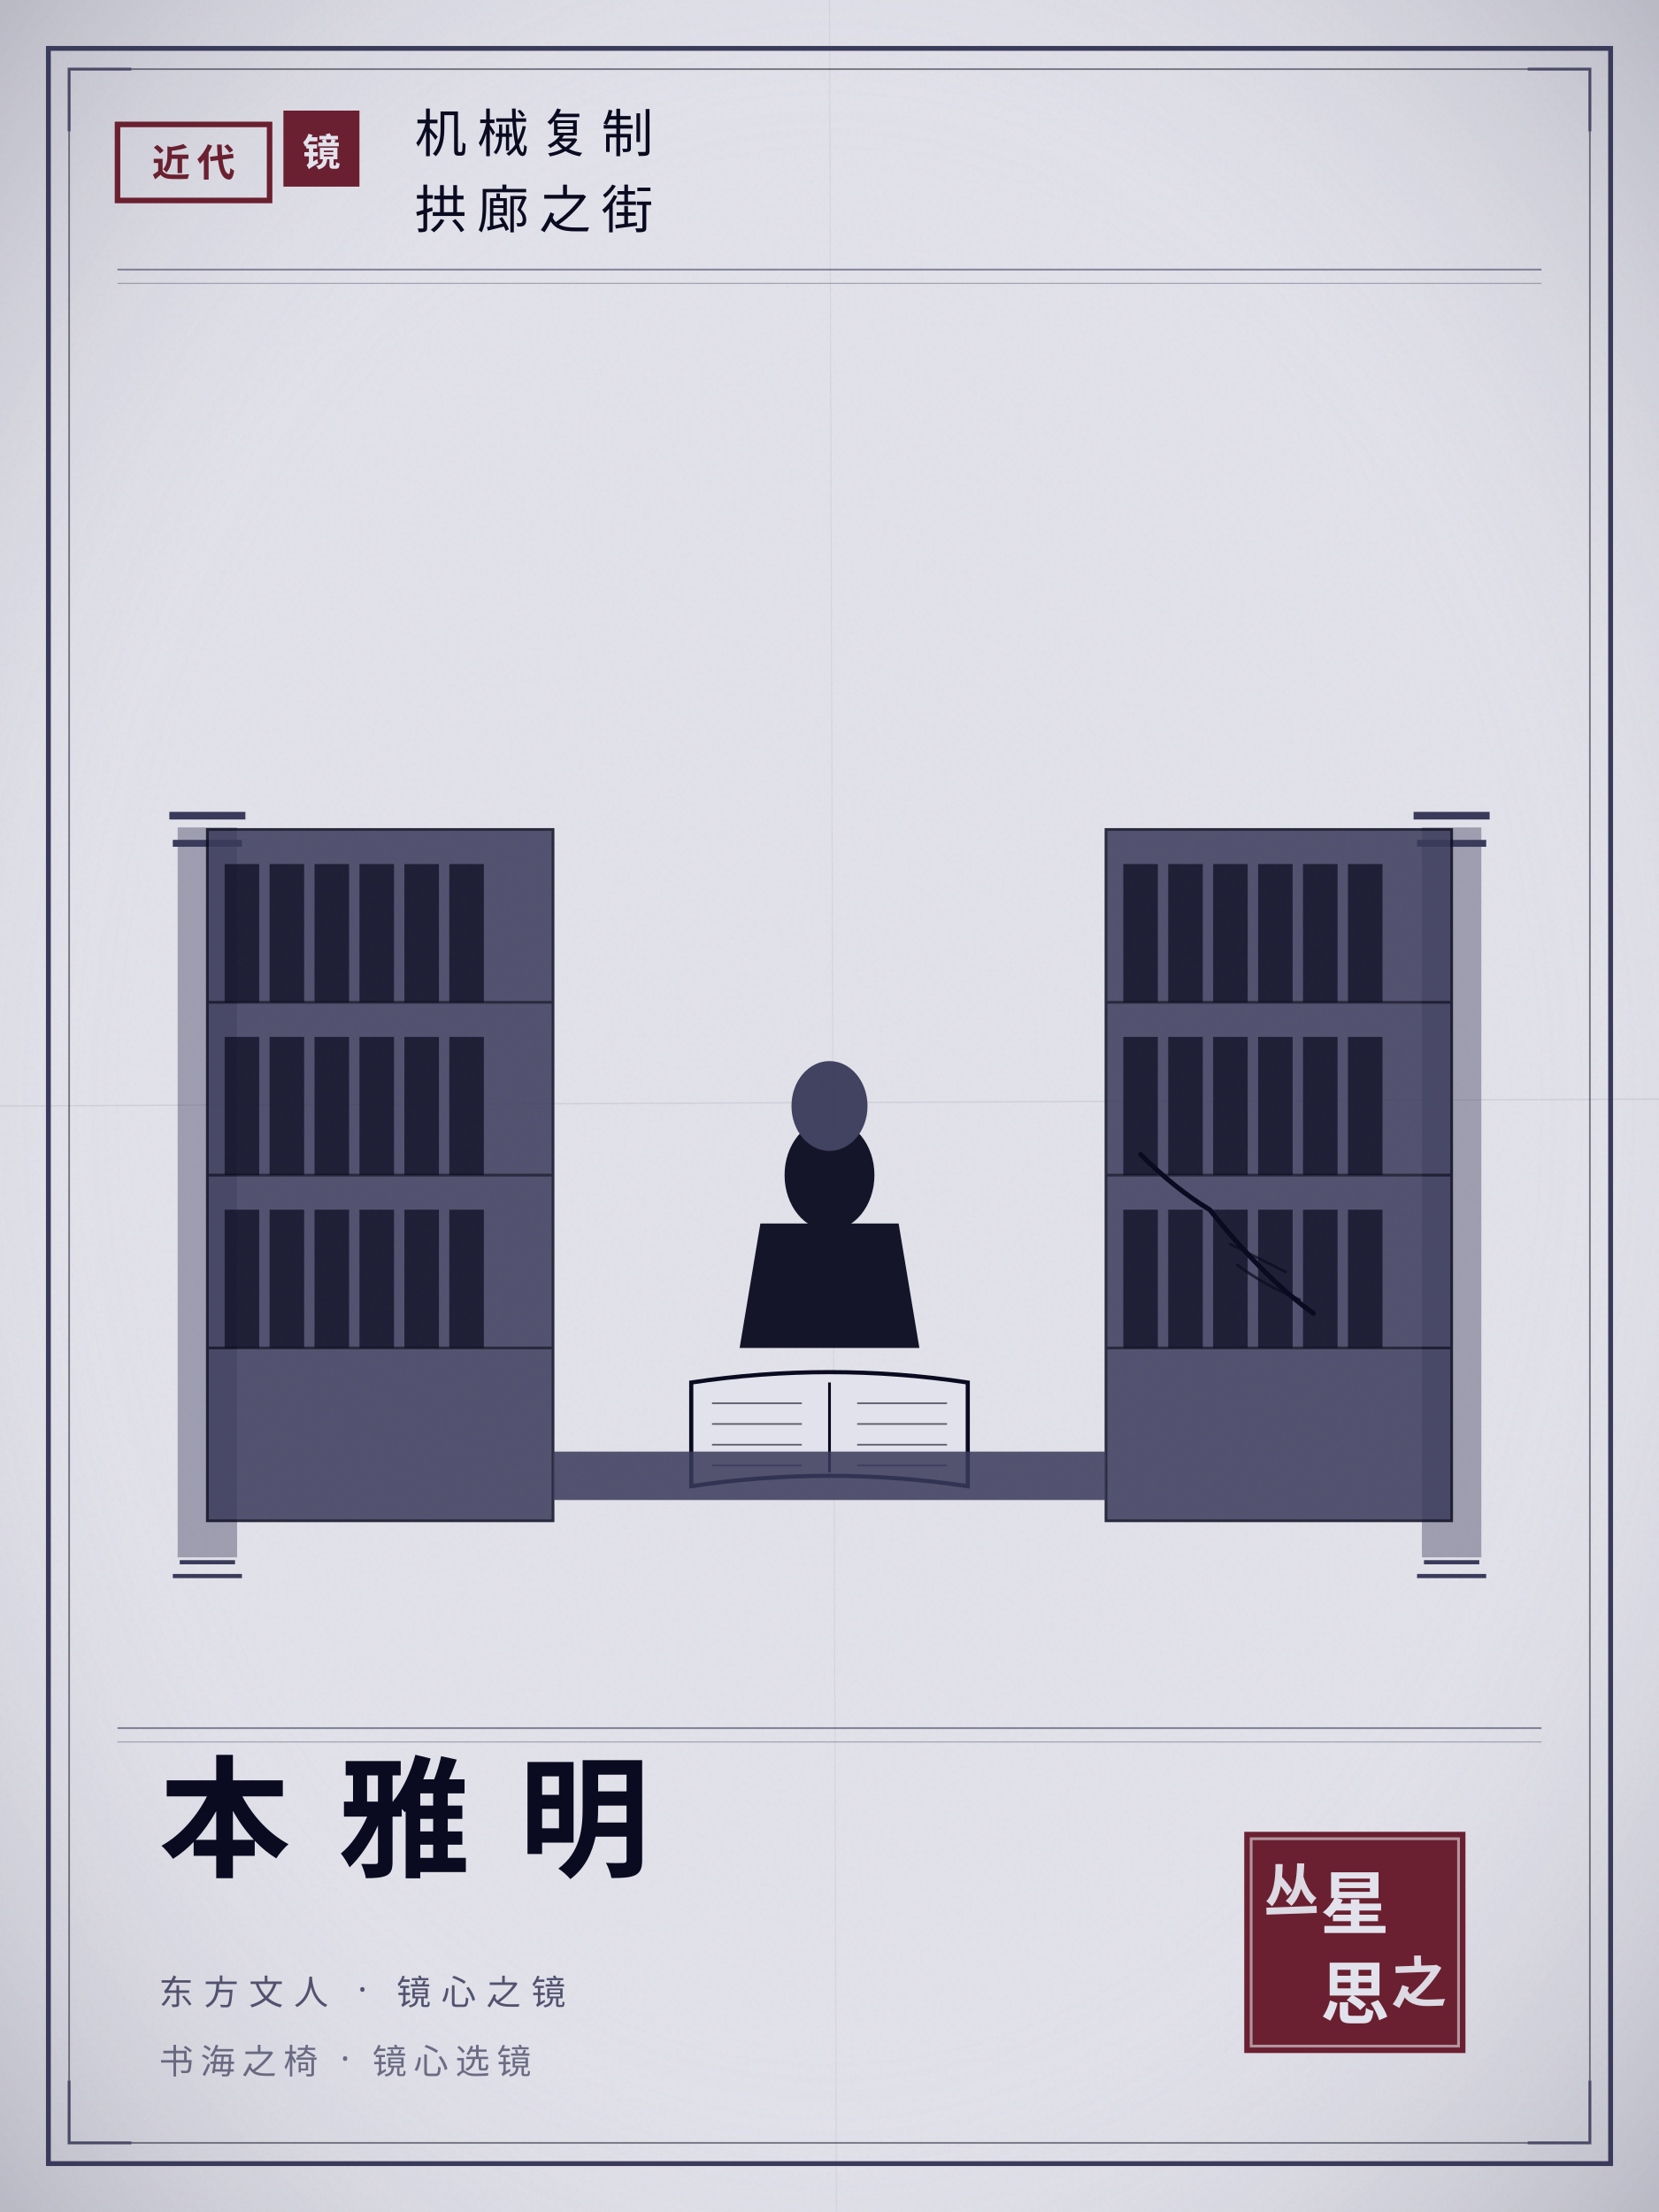
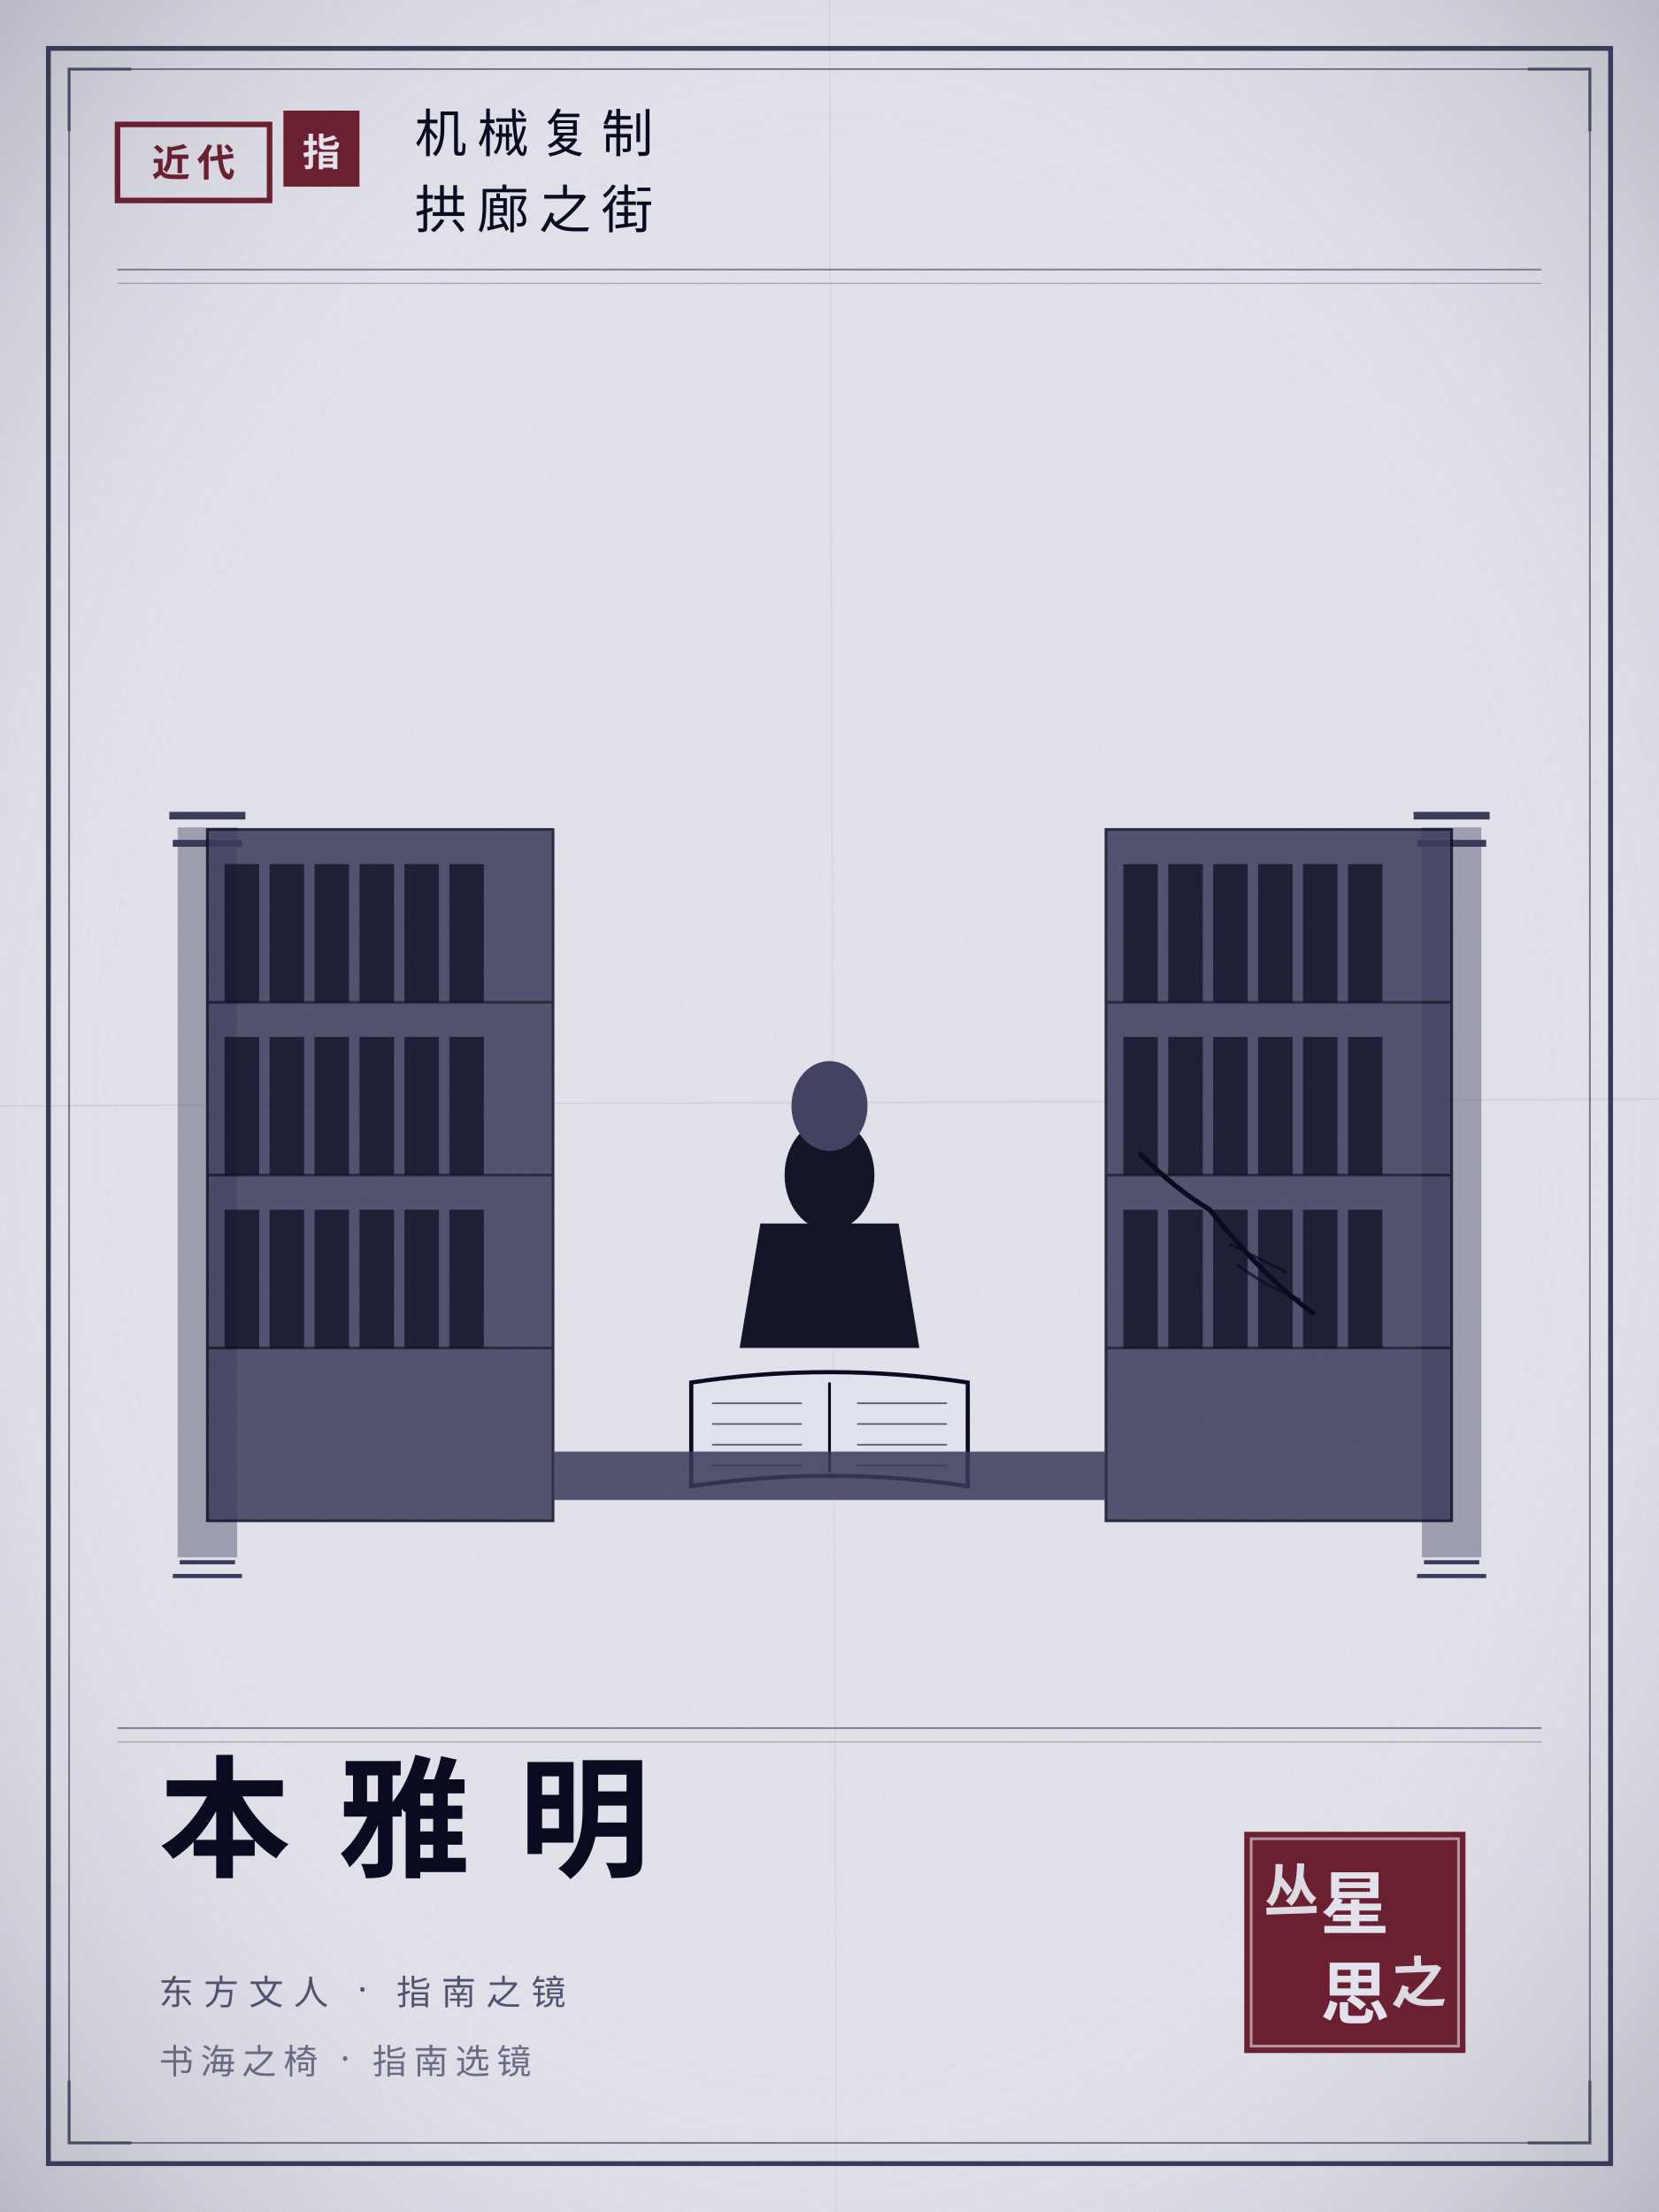
<svg xmlns="http://www.w3.org/2000/svg" viewBox="0 0 480 640" width="480" height="640" preserveAspectRatio="xMidYMid meet">
  <defs>
    <filter id="ink-92" x="-10%" y="-10%" width="120%" height="120%">
      <feTurbulence type="fractalNoise" baseFrequency="0.022" numOctaves="2" seed="92" result="noise" />
      <feDisplacementMap in="SourceGraphic" in2="noise" scale="2.4" />
    </filter>
    <filter id="ink-strong-92" x="-10%" y="-10%" width="120%" height="120%">
      <feTurbulence type="fractalNoise" baseFrequency="0.045" numOctaves="3" seed="99" result="noise" />
      <feDisplacementMap in="SourceGraphic" in2="noise" scale="3.6" />
    </filter>
    <filter id="wash-92" x="-20%" y="-20%" width="140%" height="140%">
      <feTurbulence type="fractalNoise" baseFrequency="0.018" numOctaves="2" seed="95" result="t" />
      <feDisplacementMap in="SourceGraphic" in2="t" scale="6" />
      <feGaussianBlur stdDeviation="0.6" />
    </filter>
    <filter id="haze-92">
      <feGaussianBlur stdDeviation="2.4" />
    </filter>
    <filter id="paper-92" x="0%" y="0%" width="100%" height="100%">
      <feTurbulence type="fractalNoise" baseFrequency="0.85" numOctaves="2" seed="103" result="grain" />
      <feColorMatrix in="grain" type="matrix" values="0 0 0 0 0.45                 0 0 0 0 0.35                 0 0 0 0 0.20                 0 0 0 0.10 0" />
    </filter>
  </defs>
  <rect x="0" y="0" width="480" height="640" fill="#e2e2ec" />
  <rect x="0" y="0" width="480" height="640" fill="#e2e2ec" filter="url(#paper-92)" opacity="0.55" />
  <radialGradient id="vignette-92" cx="50%" cy="50%" r="70%">
    <stop offset="60%" stop-color="#e2e2ec" stop-opacity="0" />
    <stop offset="100%" stop-color="#0a0a20" stop-opacity="0.18" />
  </radialGradient>
  <rect x="0" y="0" width="480" height="640" fill="url(#vignette-92)" />
  <path d="M 0 320 L 480 318" stroke="#0a0a20" stroke-width="0.4" opacity="0.08" />
  <path d="M 240 0 L 242 640" stroke="#0a0a20" stroke-width="0.3" opacity="0.06" />
  <rect x="14" y="14" width="452" height="612" fill="none" stroke="#3a3a5a" stroke-width="1.4" />
  <rect x="20" y="20" width="440" height="600" fill="none" stroke="#0a0a20" stroke-width="0.5" opacity="0.5" />
  <g stroke="#3a3a5a" stroke-width="0.9" fill="none" opacity="0.7">
    <path d="M 20 38 L 20 20 L 38 20" />
    <path d="M 442 20 L 460 20 L 460 38" />
    <path d="M 460 602 L 460 620 L 442 620" />
    <path d="M 38 620 L 20 620 L 20 602" />
  </g>
  <g>
    <g transform="translate(34 36)">
      <rect x="0" y="0" width="44" height="22" fill="none" stroke="#6a2030" stroke-width="1.6" />
      <text x="22" y="15" text-anchor="middle" font-family="STKaiti, KaiTi, serif" font-size="11" fill="#6a2030" letter-spacing="2" font-weight="600">近代</text>
    </g>
    <g transform="translate(82 32)">
      <rect x="0" y="0" width="22" height="22" fill="#6a2030" />
-       <text x="11" y="16" text-anchor="middle" font-family="serif" font-size="11" fill="#e2e2ec" font-weight="700">镜</text>
+       <text x="11" y="16" text-anchor="middle" font-family="serif" font-size="11" fill="#e2e2ec" font-weight="700">指</text>
    </g>
    <g transform="translate(120 44)">
      <text font-family="STKaiti, KaiTi, serif" font-size="15" fill="#0a0a20" letter-spacing="3" font-weight="500">
        <tspan x="0" dy="0">机械复制</tspan>
        <tspan x="0" dy="22">拱廊之街</tspan>
      </text>
    </g>
    <line x1="34" y1="78" x2="446" y2="78" stroke="#3a3a5a" stroke-width="0.5" opacity="0.6" />
    <line x1="34" y1="82" x2="446" y2="82" stroke="#3a3a5a" stroke-width="0.3" opacity="0.4" />
  </g>
  <g>
    <g stroke="#3a3a5a" stroke-width="1.2" fill="none">
      <rect x="52" y="240" width="16" height="210" fill="#3a3a5a" opacity="0.4" />
      <line x1="50" y1="244" x2="70" y2="244" stroke-width="2" />
      <line x1="49" y1="236" x2="71" y2="236" stroke-width="2.2" />
      <line x1="52" y1="452" x2="68" y2="452" />
      <line x1="50" y1="456" x2="70" y2="456" />
    </g>
    <g stroke="#3a3a5a" stroke-width="1.2" fill="none">
      <rect x="412" y="240" width="16" height="210" fill="#3a3a5a" opacity="0.4" />
      <line x1="410" y1="244" x2="430" y2="244" stroke-width="2" />
      <line x1="409" y1="236" x2="431" y2="236" stroke-width="2.2" />
      <line x1="412" y1="452" x2="428" y2="452" />
      <line x1="410" y1="456" x2="430" y2="456" />
    </g>
    <g transform="translate(60 240)" fill="#3a3a5a" opacity="0.85" stroke="#0a0a20" stroke-width="0.8">
      <rect x="0" y="0" width="100" height="200" />
      <line x1="0" y1="50" x2="100" y2="50" />
      <line x1="0" y1="100" x2="100" y2="100" />
      <line x1="0" y1="150" x2="100" y2="150" />
    </g>
    <rect x="65" y="250" width="10" height="40" fill="#0a0a20" opacity="0.7" />
    <rect x="78" y="250" width="10" height="40" fill="#0a0a20" opacity="0.7" />
    <rect x="91" y="250" width="10" height="40" fill="#0a0a20" opacity="0.7" />
    <rect x="104" y="250" width="10" height="40" fill="#0a0a20" opacity="0.7" />
    <rect x="117" y="250" width="10" height="40" fill="#0a0a20" opacity="0.7" />
    <rect x="130" y="250" width="10" height="40" fill="#0a0a20" opacity="0.7" />
    <rect x="65" y="300" width="10" height="40" fill="#0a0a20" opacity="0.7" />
    <rect x="78" y="300" width="10" height="40" fill="#0a0a20" opacity="0.7" />
    <rect x="91" y="300" width="10" height="40" fill="#0a0a20" opacity="0.7" />
    <rect x="104" y="300" width="10" height="40" fill="#0a0a20" opacity="0.7" />
    <rect x="117" y="300" width="10" height="40" fill="#0a0a20" opacity="0.7" />
    <rect x="130" y="300" width="10" height="40" fill="#0a0a20" opacity="0.7" />
    <rect x="65" y="350" width="10" height="40" fill="#0a0a20" opacity="0.7" />
    <rect x="78" y="350" width="10" height="40" fill="#0a0a20" opacity="0.7" />
    <rect x="91" y="350" width="10" height="40" fill="#0a0a20" opacity="0.7" />
    <rect x="104" y="350" width="10" height="40" fill="#0a0a20" opacity="0.7" />
    <rect x="117" y="350" width="10" height="40" fill="#0a0a20" opacity="0.7" />
    <rect x="130" y="350" width="10" height="40" fill="#0a0a20" opacity="0.7" />
    <g transform="translate(320 240)" fill="#3a3a5a" opacity="0.85" stroke="#0a0a20" stroke-width="0.8">
      <rect x="0" y="0" width="100" height="200" />
      <line x1="0" y1="50" x2="100" y2="50" />
      <line x1="0" y1="100" x2="100" y2="100" />
      <line x1="0" y1="150" x2="100" y2="150" />
    </g>
    <rect x="325" y="250" width="10" height="40" fill="#0a0a20" opacity="0.7" />
    <rect x="338" y="250" width="10" height="40" fill="#0a0a20" opacity="0.7" />
    <rect x="351" y="250" width="10" height="40" fill="#0a0a20" opacity="0.7" />
    <rect x="364" y="250" width="10" height="40" fill="#0a0a20" opacity="0.7" />
    <rect x="377" y="250" width="10" height="40" fill="#0a0a20" opacity="0.7" />
    <rect x="390" y="250" width="10" height="40" fill="#0a0a20" opacity="0.7" />
    <rect x="325" y="300" width="10" height="40" fill="#0a0a20" opacity="0.7" />
    <rect x="338" y="300" width="10" height="40" fill="#0a0a20" opacity="0.7" />
    <rect x="351" y="300" width="10" height="40" fill="#0a0a20" opacity="0.7" />
    <rect x="364" y="300" width="10" height="40" fill="#0a0a20" opacity="0.7" />
    <rect x="377" y="300" width="10" height="40" fill="#0a0a20" opacity="0.7" />
    <rect x="390" y="300" width="10" height="40" fill="#0a0a20" opacity="0.7" />
    <rect x="325" y="350" width="10" height="40" fill="#0a0a20" opacity="0.7" />
    <rect x="338" y="350" width="10" height="40" fill="#0a0a20" opacity="0.7" />
    <rect x="351" y="350" width="10" height="40" fill="#0a0a20" opacity="0.7" />
    <rect x="364" y="350" width="10" height="40" fill="#0a0a20" opacity="0.7" />
    <rect x="377" y="350" width="10" height="40" fill="#0a0a20" opacity="0.7" />
    <rect x="390" y="350" width="10" height="40" fill="#0a0a20" opacity="0.7" />
    <g>
      <path d="M 200 400 Q 240 394 280 400 L 280 430 Q 240 424 200 430 Z" fill="#e2e2ec" stroke="#0a0a20" stroke-width="1.2" />
      <line x1="240" y1="400" x2="240" y2="426" stroke="#0a0a20" stroke-width="0.8" />
      <line x1="206" y1="406" x2="232" y2="406" stroke="#0a0a20" stroke-width="0.5" opacity="0.6" />
      <line x1="206" y1="412" x2="232" y2="412" stroke="#0a0a20" stroke-width="0.5" opacity="0.6" />
      <line x1="206" y1="418" x2="232" y2="418" stroke="#0a0a20" stroke-width="0.5" opacity="0.6" />
      <line x1="206" y1="424" x2="232" y2="424" stroke="#0a0a20" stroke-width="0.5" opacity="0.6" />
      <line x1="248" y1="406" x2="274" y2="406" stroke="#0a0a20" stroke-width="0.5" opacity="0.6" />
      <line x1="248" y1="412" x2="274" y2="412" stroke="#0a0a20" stroke-width="0.5" opacity="0.6" />
      <line x1="248" y1="418" x2="274" y2="418" stroke="#0a0a20" stroke-width="0.5" opacity="0.6" />
      <line x1="248" y1="424" x2="274" y2="424" stroke="#0a0a20" stroke-width="0.5" opacity="0.6" />
    </g>
    <g stroke="#0a0a20" stroke-width="1.4" fill="none" stroke-linecap="round">
      <path d="M 380 380 q -14 -10 -30 -30 q -10 -6 -20 -16" />
      <path d="M 376 376 q -10 -4 -18 -10" stroke-width="0.8" opacity="0.7" />
      <path d="M 372 368 q -8 -4 -16 -8" stroke-width="0.8" opacity="0.7" />
    </g>
    <rect x="160" y="420" width="160" height="14" fill="#3a3a5a" opacity="0.85" />
    <g transform="translate(240 340)" fill="#0a0a20" opacity="0.95">
      <ellipse cx="0" cy="0" rx="13" ry="16" />
      <path d="M -20 14 L -26 50 L 26 50 L 20 14 Z" />
      <ellipse cx="0" cy="-20" rx="11" ry="13" fill="#3a3a5a" />
    </g>
  </g>
  <g>
    <line x1="34" y1="500" x2="446" y2="500" stroke="#3a3a5a" stroke-width="0.5" opacity="0.6" />
    <line x1="34" y1="504" x2="446" y2="504" stroke="#3a3a5a" stroke-width="0.3" opacity="0.4" />
    <g transform="translate(46 540)">
      <text font-family="STKaiti, KaiTi, serif" font-size="38" fill="#0a0a20" letter-spacing="14" font-weight="700">本雅明</text>
-       <text x="0" y="40" font-family="STKaiti, KaiTi, serif" font-size="10" fill="#3a3a5a" letter-spacing="3" opacity="0.85">东方文人 · 镜心之镜</text>
+       <text x="0" y="40" font-family="STKaiti, KaiTi, serif" font-size="10" fill="#3a3a5a" letter-spacing="3" opacity="0.85">东方文人 · 指南之镜</text>
    </g>
    <g transform="translate(360 530)">
      <rect x="0" y="0" width="64" height="64" fill="#6a2030" filter="url(#ink-40)" />
      <rect x="2" y="2" width="60" height="60" fill="none" stroke="#e2e2ec" stroke-width="0.8" opacity="0.6" />
      <text x="32" y="28" text-anchor="middle" font-family="serif" font-size="20" fill="#e2e2ec" font-weight="900">星</text>
      <text x="32" y="54" text-anchor="middle" font-family="serif" font-size="20" fill="#e2e2ec" font-weight="900">思</text>
      <g transform="rotate(-2 32 32)" opacity="0.95">
        <text x="14" y="22" text-anchor="middle" font-family="serif" font-size="16" fill="#e2e2ec" font-weight="900">丛</text>
        <text x="50" y="50" text-anchor="middle" font-family="serif" font-size="16" fill="#e2e2ec" font-weight="900">之</text>
      </g>
    </g>
  </g>
  <g transform="translate(46 600)">
-     <text font-family="STKaiti, KaiTi, serif" font-size="10" fill="#3a3a5a" letter-spacing="2" opacity="0.7">书海之椅 · 镜心选镜</text>
+     <text font-family="STKaiti, KaiTi, serif" font-size="10" fill="#3a3a5a" letter-spacing="2" opacity="0.7">书海之椅 · 指南选镜</text>
  </g>
</svg>
